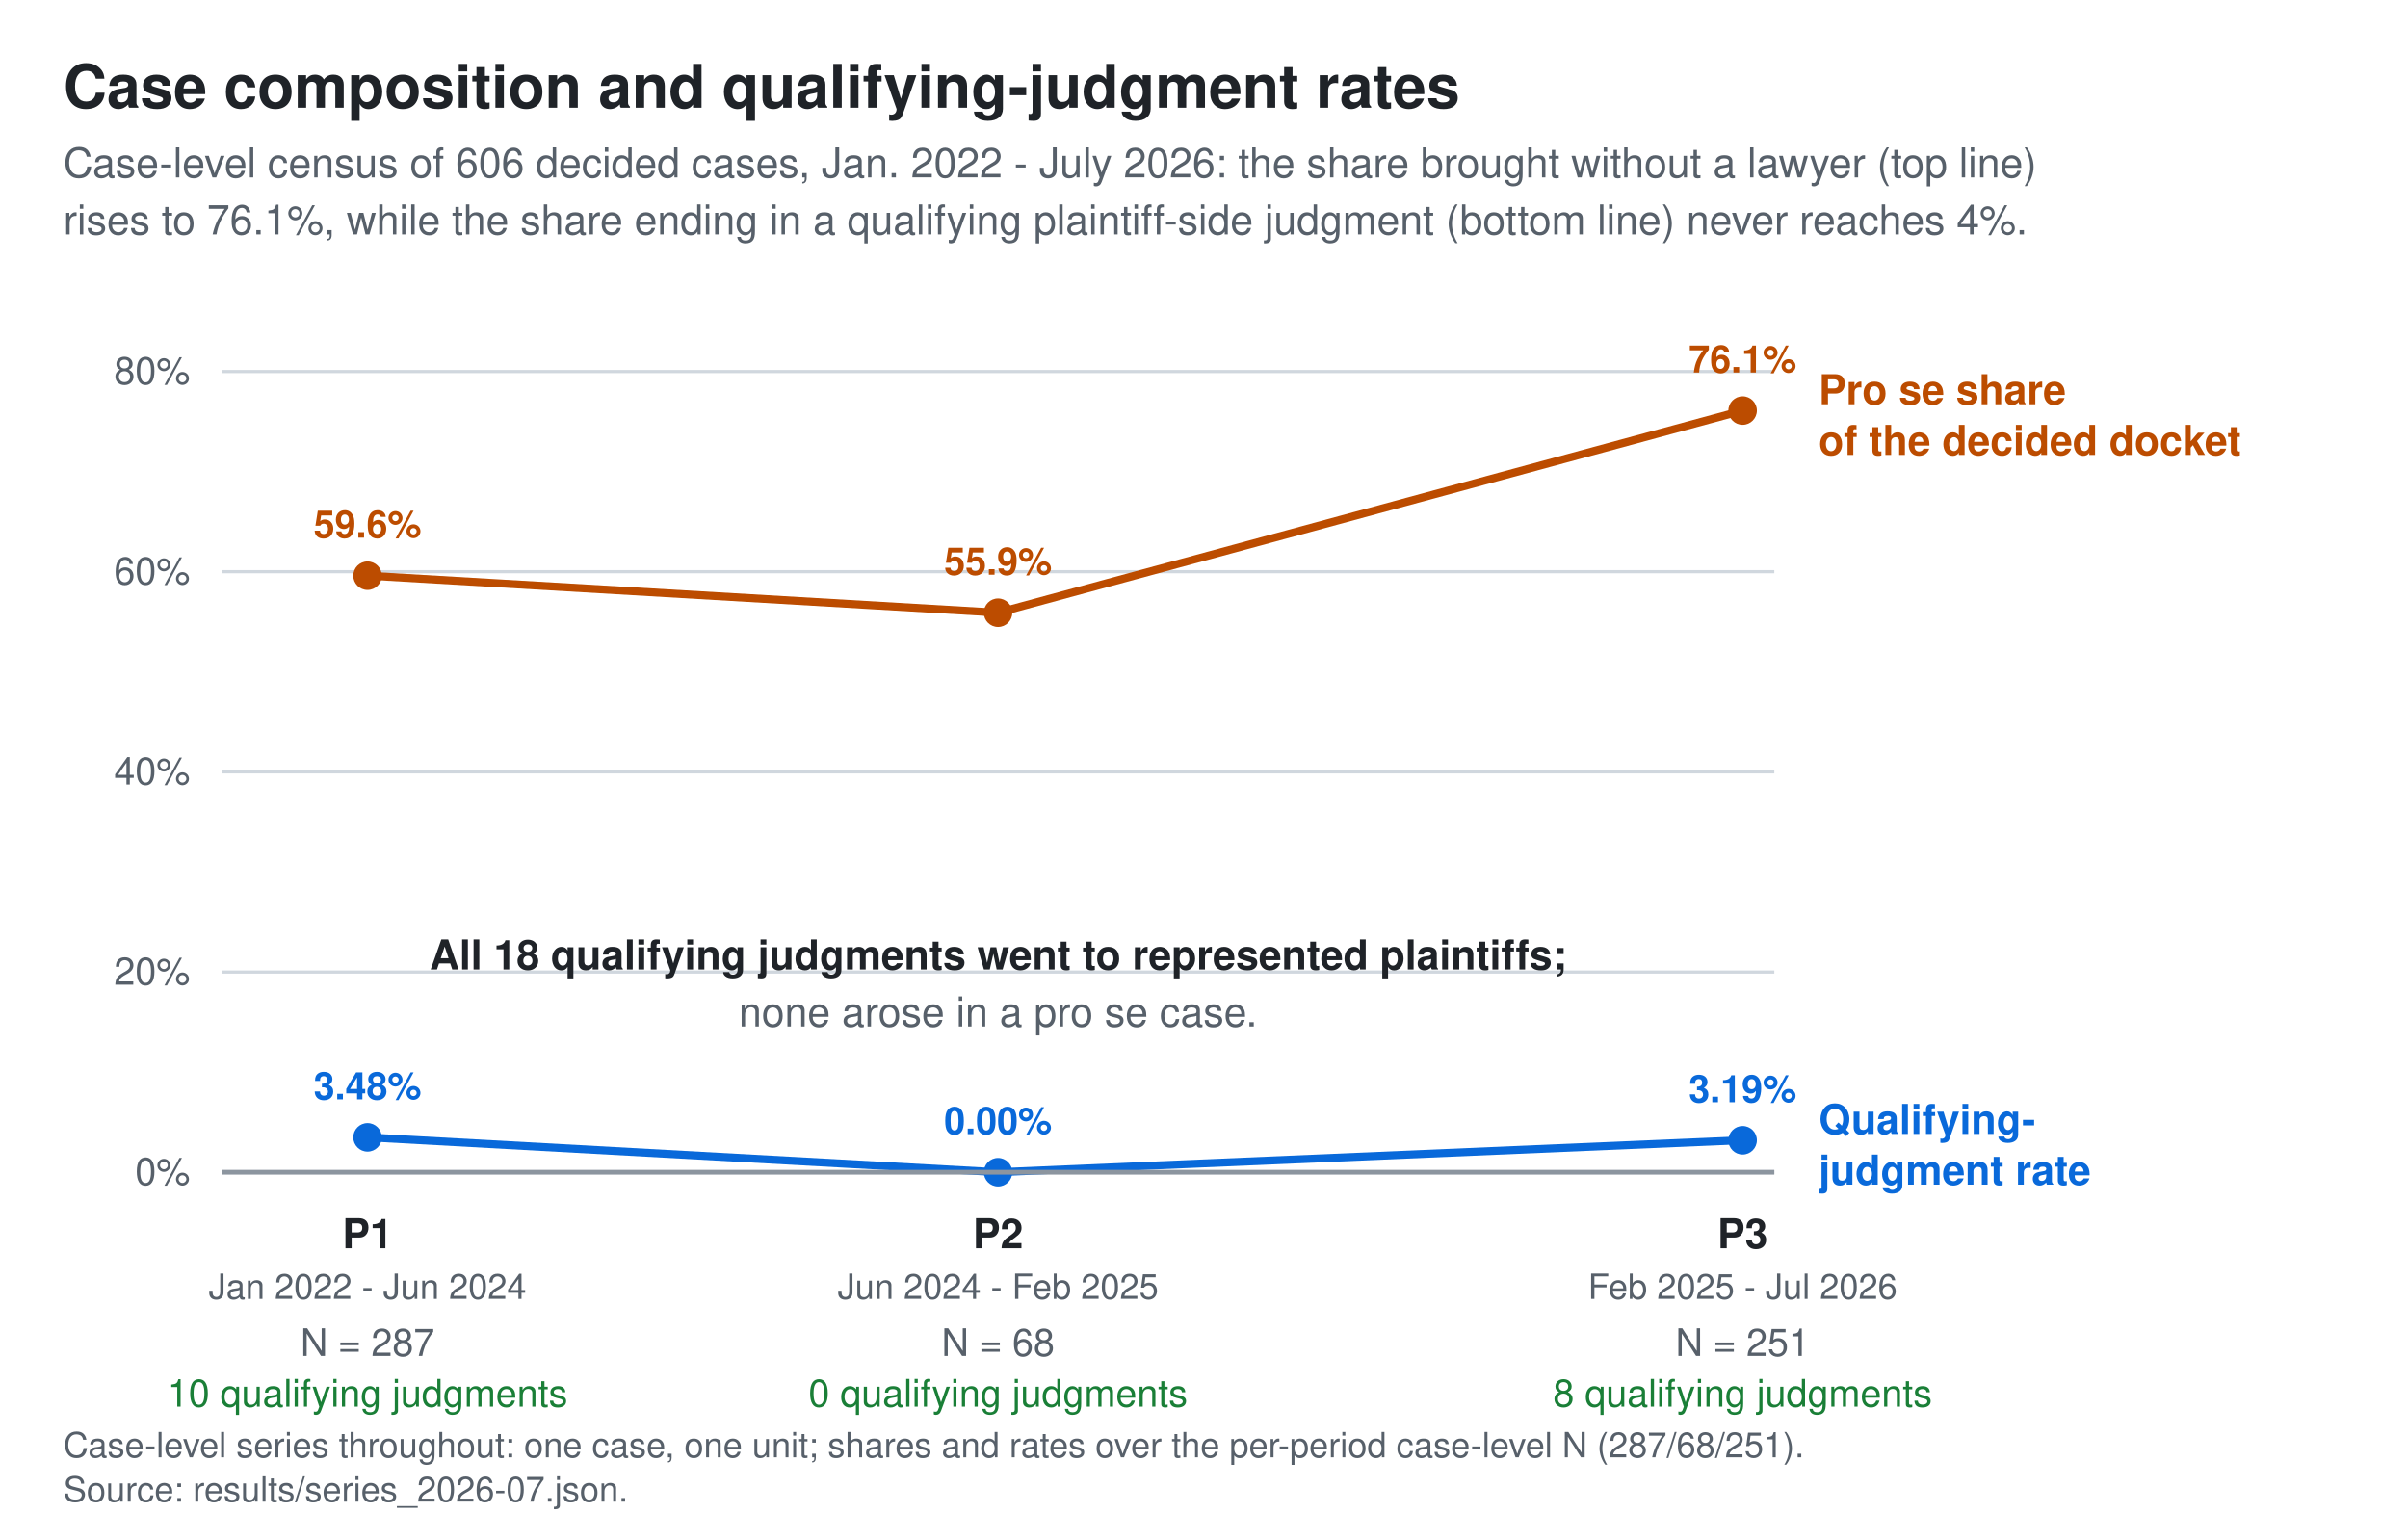
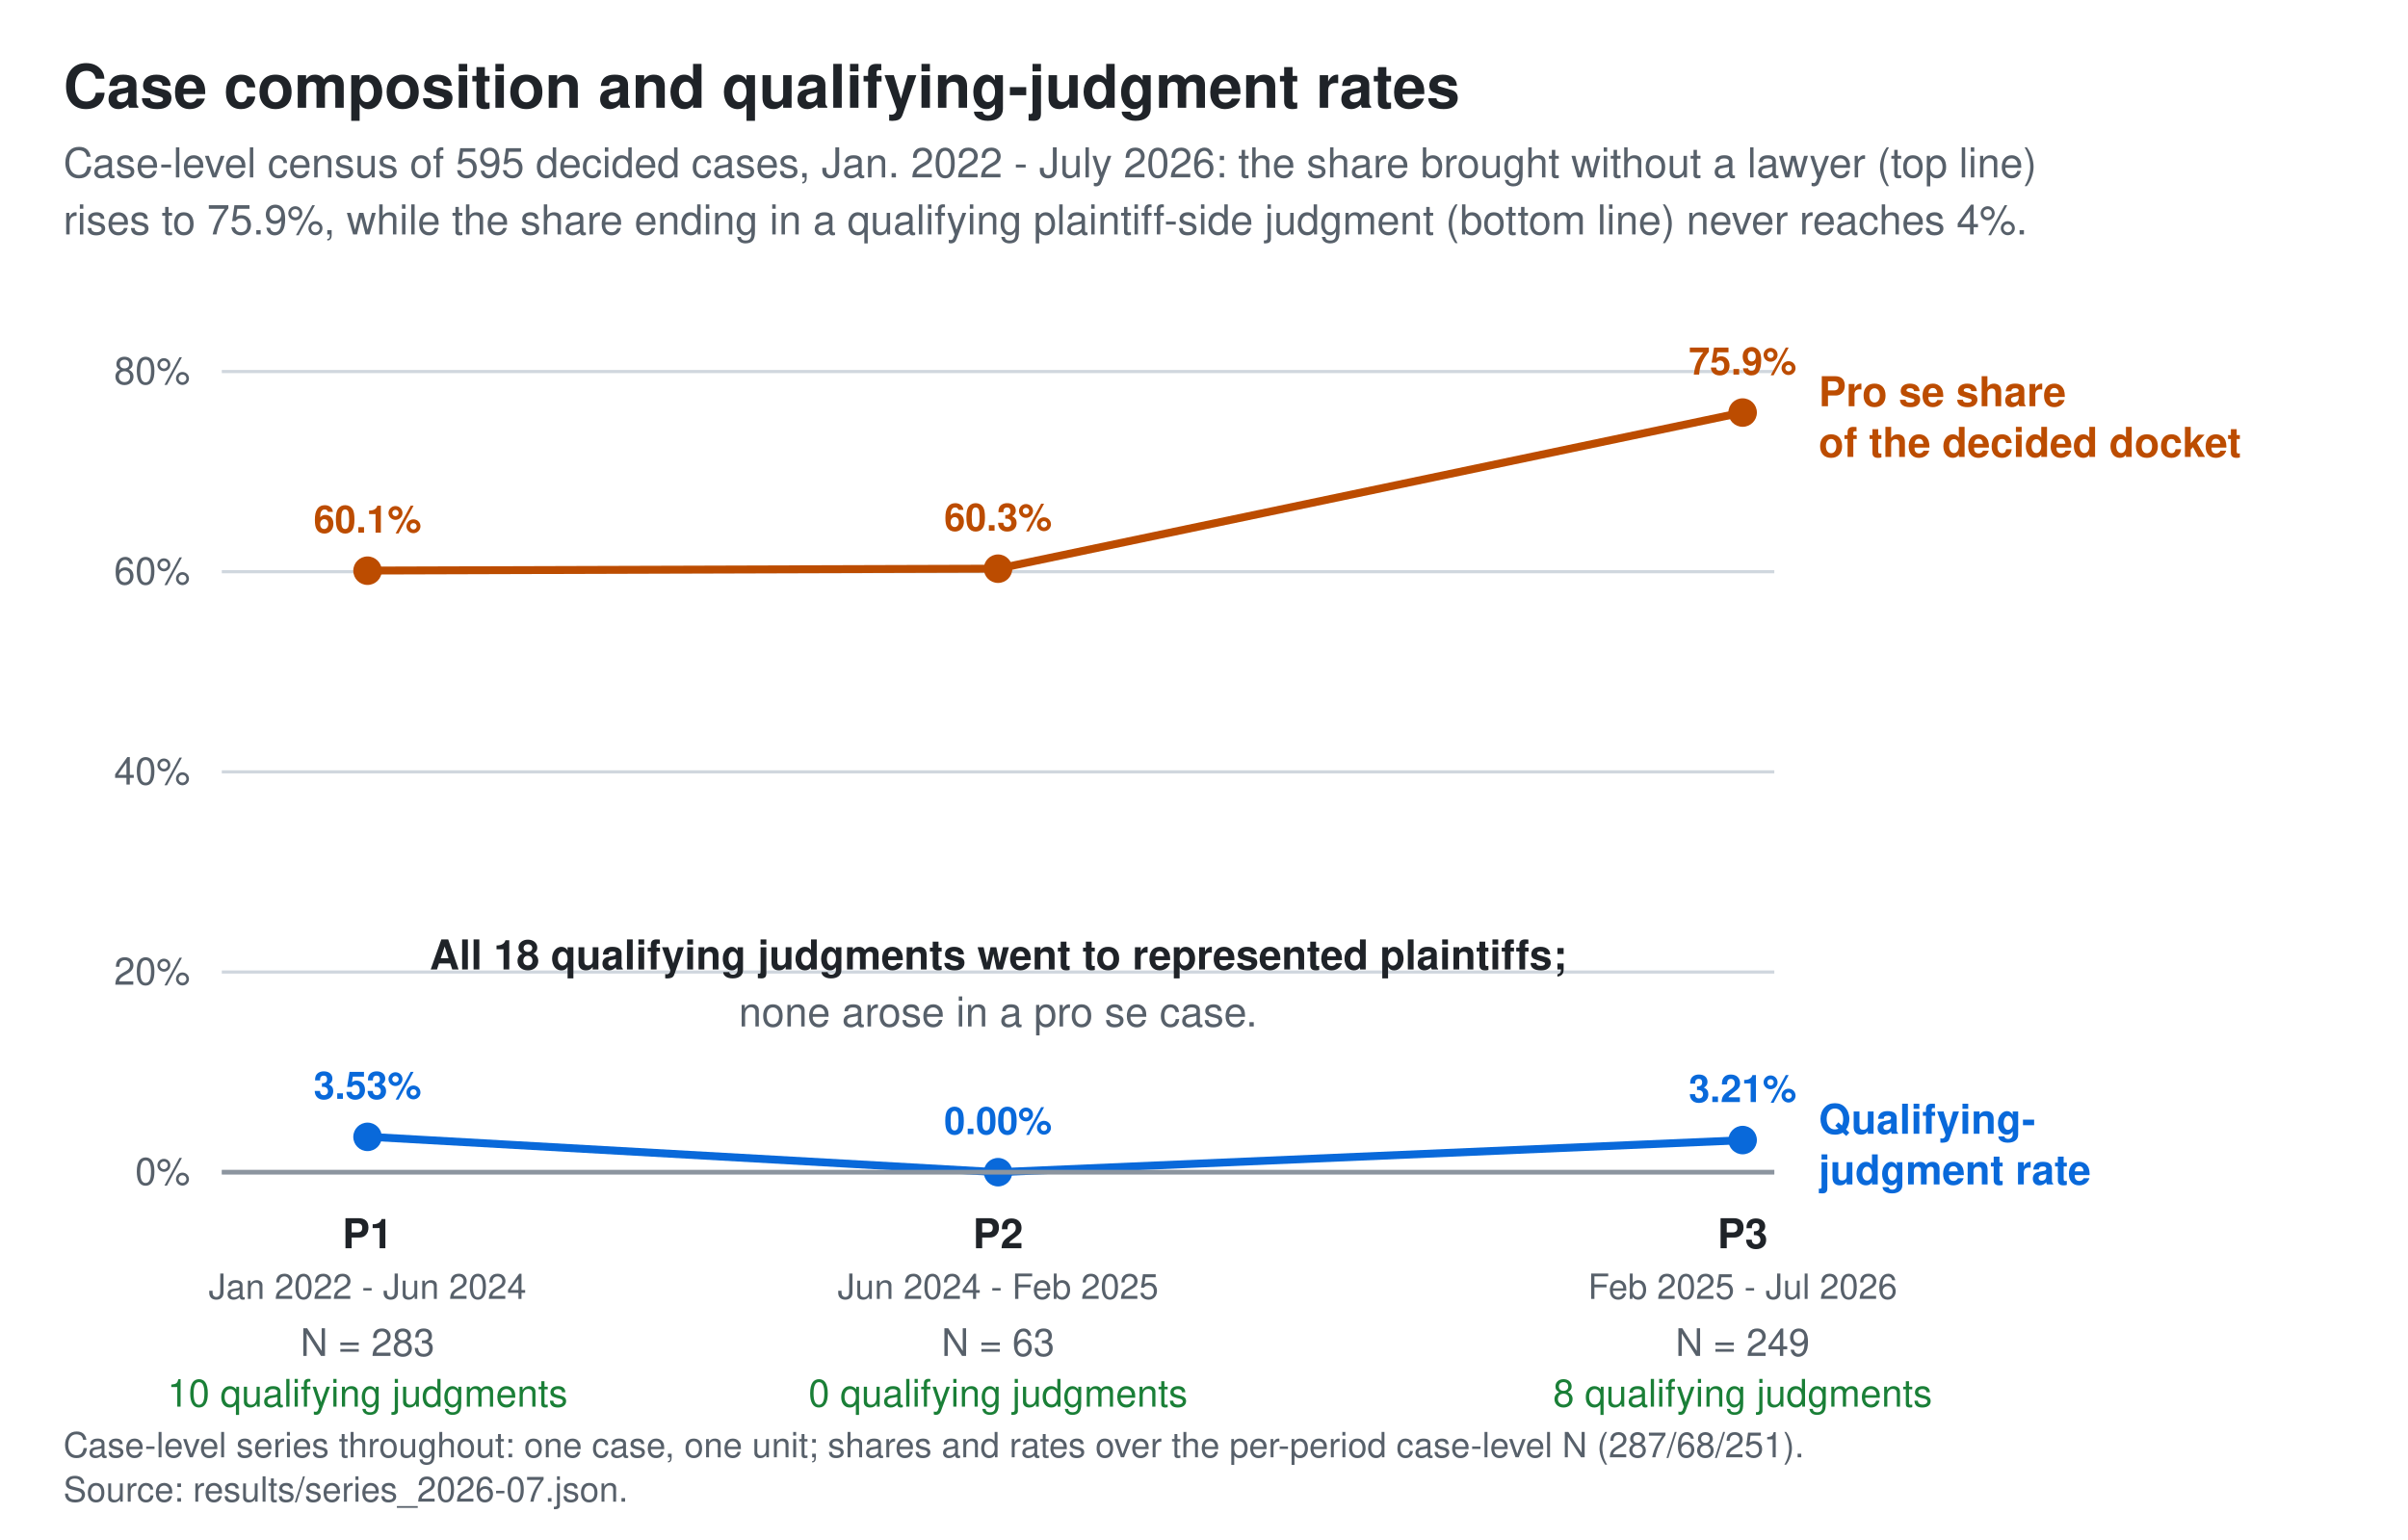
<svg xmlns="http://www.w3.org/2000/svg" viewBox="0 0 760 486" width="760" height="486" role="img">
  <g font-family="Helvetica, Arial, sans-serif">
    <text x="20" y="34" font-size="19" fill="#1f2328" text-anchor="start" font-weight="bold">Case composition and qualifying-judgment rates</text>
-     <text x="20" y="56" font-size="13" fill="#57606a" text-anchor="start">Case-level census of 606 decided cases, Jan. 2022 - July 2026: the share brought without a lawyer (top line)</text>
-     <text x="20" y="74" font-size="13" fill="#57606a" text-anchor="start">rises to 76.1%, while the share ending in a qualifying plaintiff-side judgment (bottom line) never reaches 4%.</text>
+     <text x="20" y="56" font-size="13" fill="#57606a" text-anchor="start">Case-level census of 595 decided cases, Jan. 2022 - July 2026: the share brought without a lawyer (top line)</text>
+     <text x="20" y="74" font-size="13" fill="#57606a" text-anchor="start">rises to 75.9%, while the share ending in a qualifying plaintiff-side judgment (bottom line) never reaches 4%.</text>
    <line x1="70" y1="370.0" x2="560" y2="370.0" stroke="#d0d7de" stroke-width="1" />
    <text x="60" y="374.0" font-size="12" fill="#57606a" text-anchor="end">0%</text>
    <line x1="70" y1="306.818" x2="560" y2="306.818" stroke="#d0d7de" stroke-width="1" />
    <text x="60" y="310.818" font-size="12" fill="#57606a" text-anchor="end">20%</text>
    <line x1="70" y1="243.636" x2="560" y2="243.636" stroke="#d0d7de" stroke-width="1" />
    <text x="60" y="247.636" font-size="12" fill="#57606a" text-anchor="end">40%</text>
    <line x1="70" y1="180.455" x2="560" y2="180.455" stroke="#d0d7de" stroke-width="1" />
    <text x="60" y="184.455" font-size="12" fill="#57606a" text-anchor="end">60%</text>
    <line x1="70" y1="117.273" x2="560" y2="117.273" stroke="#d0d7de" stroke-width="1" />
    <text x="60" y="121.273" font-size="12" fill="#57606a" text-anchor="end">80%</text>
    <text x="116" y="394" font-size="13" fill="#1f2328" text-anchor="middle" font-weight="bold">P1</text>
    <text x="116" y="410" font-size="11" fill="#57606a" text-anchor="middle">Jan 2022 - Jun 2024</text>
-     <text x="116" y="428" font-size="12" fill="#57606a" text-anchor="middle">N = 287</text>
+     <text x="116" y="428" font-size="12" fill="#57606a" text-anchor="middle">N = 283</text>
    <text x="116" y="444" font-size="12" fill="#1a7f37" text-anchor="middle">10 qualifying judgments</text>
    <text x="315.0" y="394" font-size="13" fill="#1f2328" text-anchor="middle" font-weight="bold">P2</text>
    <text x="315.0" y="410" font-size="11" fill="#57606a" text-anchor="middle">Jun 2024 - Feb 2025</text>
-     <text x="315.0" y="428" font-size="12" fill="#57606a" text-anchor="middle">N = 68</text>
+     <text x="315.0" y="428" font-size="12" fill="#57606a" text-anchor="middle">N = 63</text>
    <text x="315.0" y="444" font-size="12" fill="#1a7f37" text-anchor="middle">0 qualifying judgments</text>
    <text x="550" y="394" font-size="13" fill="#1f2328" text-anchor="middle" font-weight="bold">P3</text>
    <text x="550" y="410" font-size="11" fill="#57606a" text-anchor="middle">Feb 2025 - Jul 2026</text>
-     <text x="550" y="428" font-size="12" fill="#57606a" text-anchor="middle">N = 251</text>
+     <text x="550" y="428" font-size="12" fill="#57606a" text-anchor="middle">N = 249</text>
    <text x="550" y="444" font-size="12" fill="#1a7f37" text-anchor="middle">8 qualifying judgments</text>
-     <polyline points="116.0,181.7 315.0,193.4 550.0,129.6" fill="none" stroke="#bc4c00" stroke-width="2.5" />
-     <circle cx="116" cy="181.718" r="4.5" fill="#bc4c00" />
-     <text x="116" y="169.718" font-size="12" fill="#bc4c00" text-anchor="middle" font-weight="bold">59.6%</text>
-     <circle cx="315.0" cy="193.407" r="4.5" fill="#bc4c00" />
-     <text x="315.0" y="181.407" font-size="12" fill="#bc4c00" text-anchor="middle" font-weight="bold">55.9%</text>
-     <circle cx="550" cy="129.593" r="4.5" fill="#bc4c00" />
-     <text x="550" y="117.593" font-size="12" fill="#bc4c00" text-anchor="middle" font-weight="bold">76.1%</text>
-     <text x="574" y="127.593" font-size="13" fill="#bc4c00" text-anchor="start" font-weight="bold">Pro se share</text>
-     <text x="574" y="143.593" font-size="13" fill="#bc4c00" text-anchor="start" font-weight="bold">of the decided docket</text>
-     <polyline points="116.0,359.0 315.0,370.0 550.0,359.9" fill="none" stroke="#0969da" stroke-width="2.5" />
-     <circle cx="116" cy="359.006" r="4.5" fill="#0969da" />
-     <text x="116" y="347.006" font-size="12" fill="#0969da" text-anchor="middle" font-weight="bold">3.48%</text>
+     <polyline points="116.0,180.1 315.0,179.5 550.0,130.2" fill="none" stroke="#bc4c00" stroke-width="2.5" />
+     <circle cx="116" cy="180.139" r="4.5" fill="#bc4c00" />
+     <text x="116" y="168.139" font-size="12" fill="#bc4c00" text-anchor="middle" font-weight="bold">60.1%</text>
+     <circle cx="315.0" cy="179.507" r="4.5" fill="#bc4c00" />
+     <text x="315.0" y="167.507" font-size="12" fill="#bc4c00" text-anchor="middle" font-weight="bold">60.3%</text>
+     <circle cx="550" cy="130.225" r="4.5" fill="#bc4c00" />
+     <text x="550" y="118.225" font-size="12" fill="#bc4c00" text-anchor="middle" font-weight="bold">75.9%</text>
+     <text x="574" y="128.225" font-size="13" fill="#bc4c00" text-anchor="start" font-weight="bold">Pro se share</text>
+     <text x="574" y="144.225" font-size="13" fill="#bc4c00" text-anchor="start" font-weight="bold">of the decided docket</text>
+     <polyline points="116.0,358.8 315.0,370.0 550.0,359.9" fill="none" stroke="#0969da" stroke-width="2.5" />
+     <circle cx="116" cy="358.848" r="4.5" fill="#0969da" />
+     <text x="116" y="346.848" font-size="12" fill="#0969da" text-anchor="middle" font-weight="bold">3.53%</text>
    <circle cx="315.0" cy="370.0" r="4.5" fill="#0969da" />
    <text x="315.0" y="358.0" font-size="12" fill="#0969da" text-anchor="middle" font-weight="bold">0.00%</text>
-     <circle cx="550" cy="359.923" r="4.5" fill="#0969da" />
-     <text x="550" y="347.923" font-size="12" fill="#0969da" text-anchor="middle" font-weight="bold">3.19%</text>
-     <text x="574" y="357.923" font-size="13" fill="#0969da" text-anchor="start" font-weight="bold">Qualifying-</text>
-     <text x="574" y="373.923" font-size="13" fill="#0969da" text-anchor="start" font-weight="bold">judgment rate</text>
+     <circle cx="550" cy="359.859" r="4.5" fill="#0969da" />
+     <text x="550" y="347.859" font-size="12" fill="#0969da" text-anchor="middle" font-weight="bold">3.21%</text>
+     <text x="574" y="357.859" font-size="13" fill="#0969da" text-anchor="start" font-weight="bold">Qualifying-</text>
+     <text x="574" y="373.859" font-size="13" fill="#0969da" text-anchor="start" font-weight="bold">judgment rate</text>
    <text x="315.0" y="306" font-size="13" fill="#1f2328" text-anchor="middle" font-weight="bold">All 18 qualifying judgments went to represented plaintiffs;</text>
    <text x="315.0" y="324" font-size="13" fill="#57606a" text-anchor="middle">none arose in a pro se case.</text>
    <line x1="70" y1="370" x2="560" y2="370" stroke="#8c959f" stroke-width="1.5" />
    <text x="20" y="460" font-size="11" fill="#57606a" text-anchor="start">Case-level series throughout: one case, one unit; shares and rates over the per-period case-level N (287/68/251).</text>
    <text x="20" y="474" font-size="11" fill="#57606a" text-anchor="start">Source: results/series_2026-07.json.</text>
  </g>
</svg>
